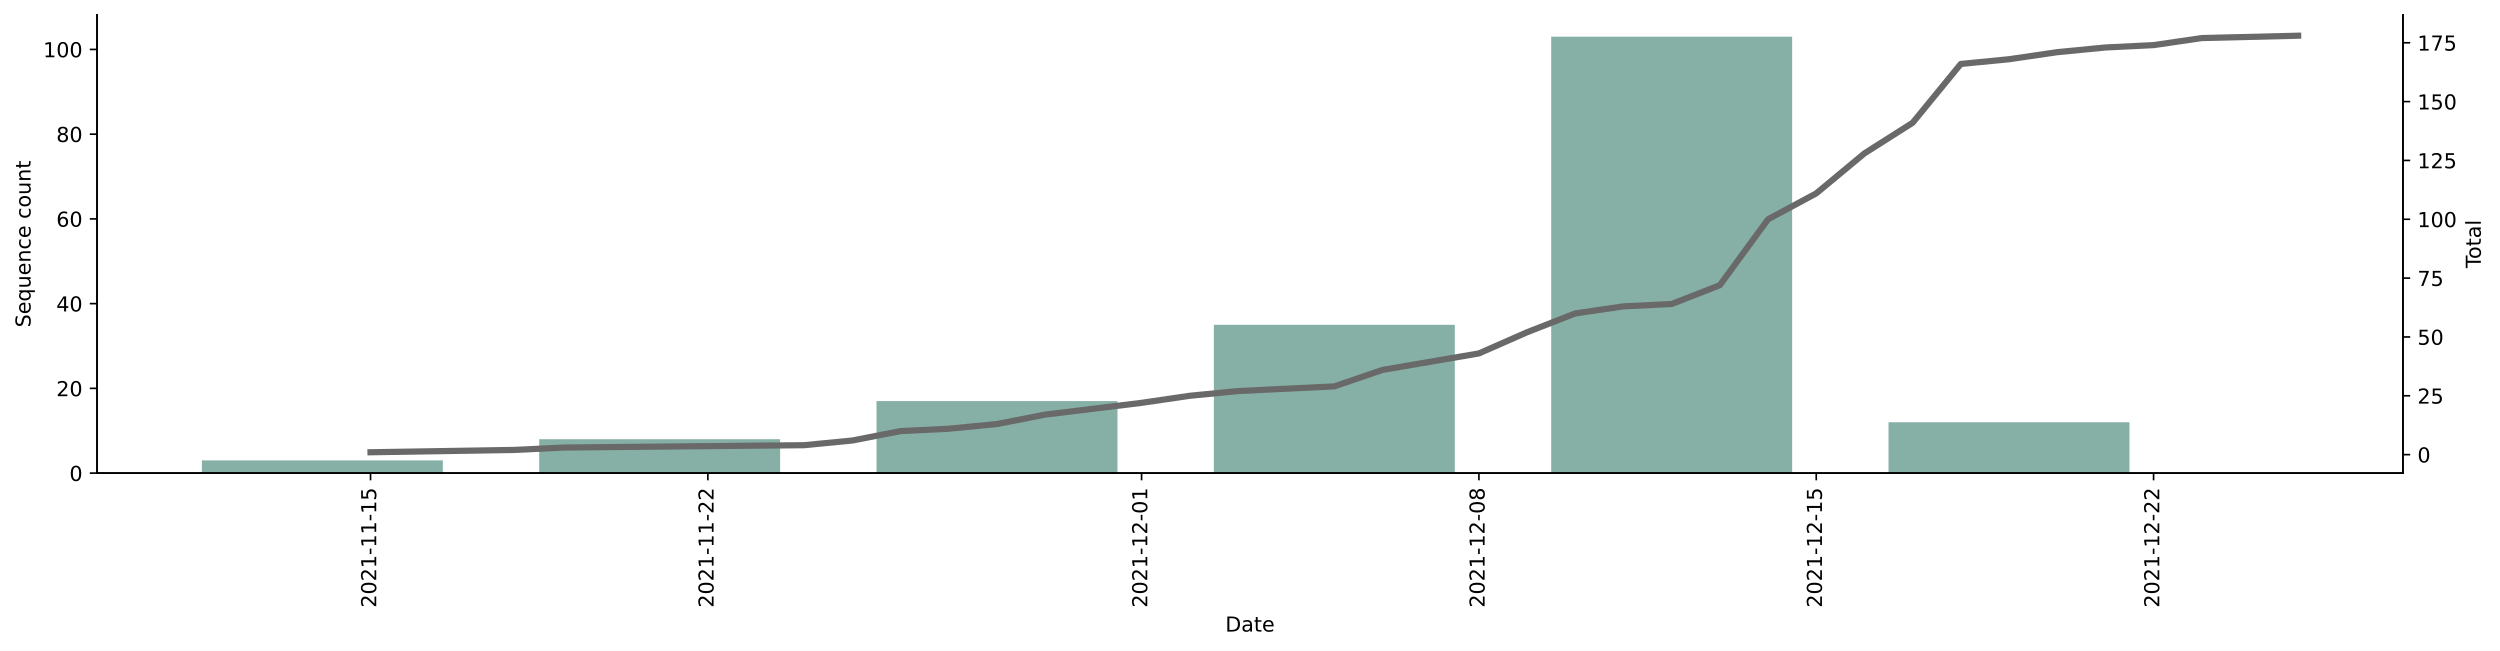
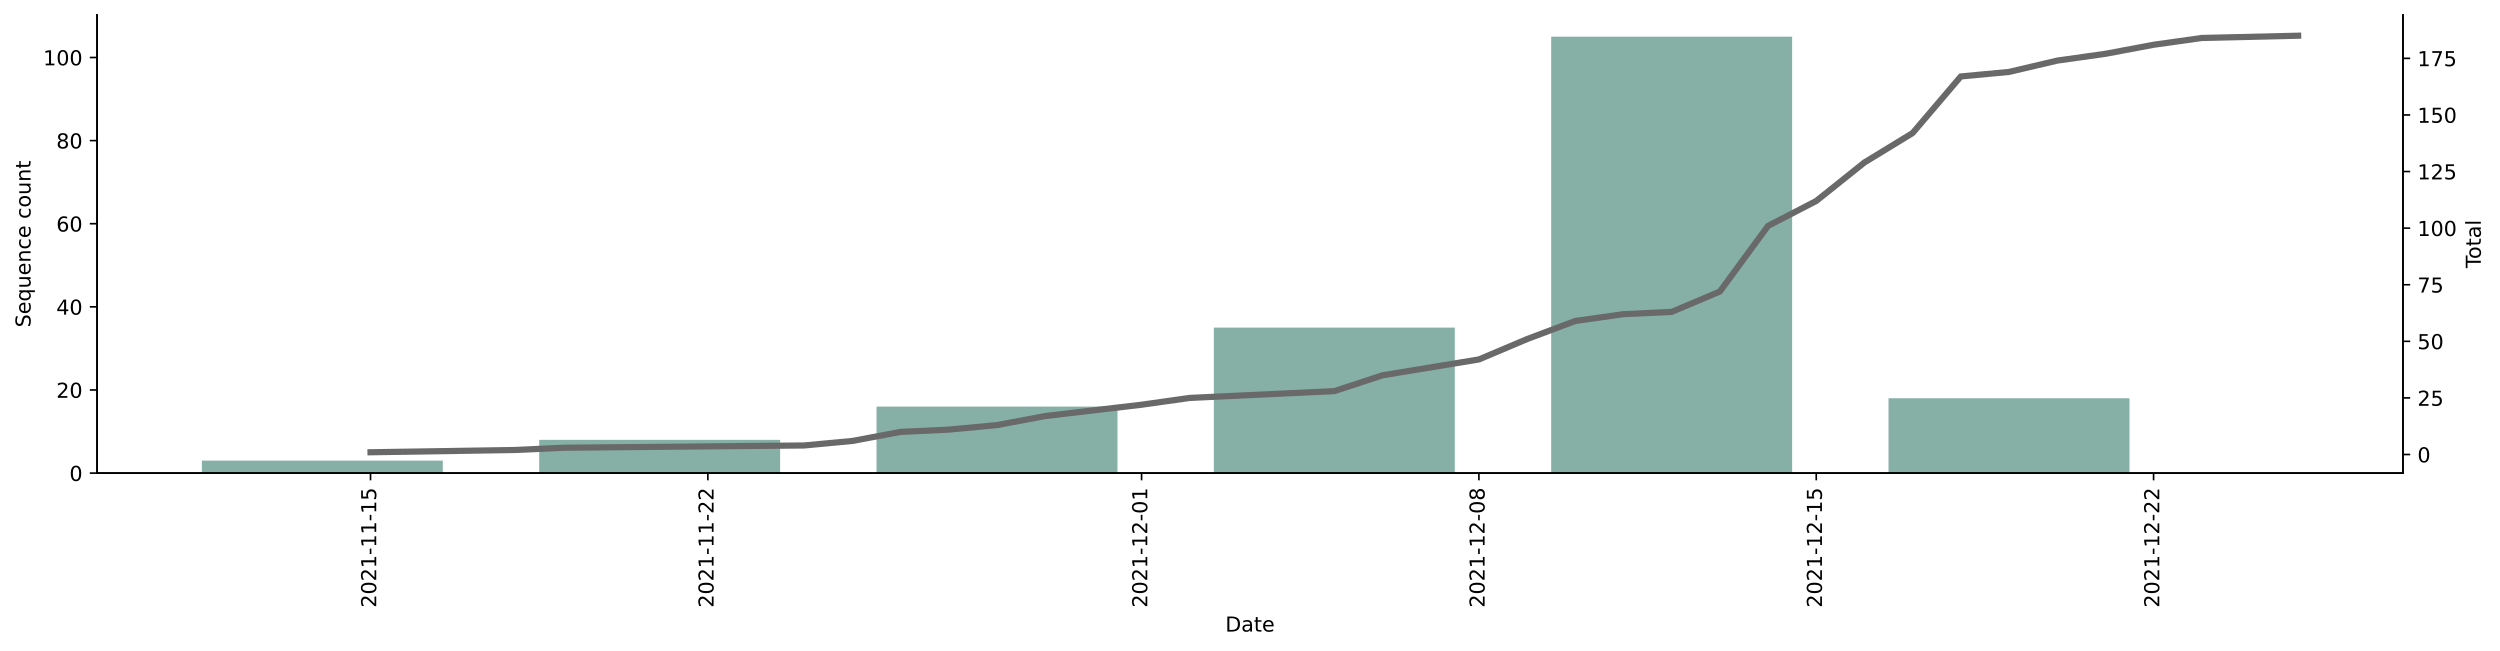
<svg xmlns="http://www.w3.org/2000/svg" xmlns:xlink="http://www.w3.org/1999/xlink" height="314.954pt" version="1.1" viewBox="0 0 1209.931 314.954" width="1209.931pt">
  <defs>
    <style type="text/css">*{stroke-linecap:butt;stroke-linejoin:round;}</style>
  </defs>
  <g id="figure_1">
    <g id="patch_1">
      <path d="M 0 314.954  L 1209.931 314.954  L 1209.931 0  L 0 0  z " style="fill:#ffffff;" />
    </g>
    <g id="axes_1">
      <g id="patch_2">
        <path d="M 46.966 228.96  L 1162.966 228.96  L 1162.966 7.2  L 46.966 7.2  z " style="fill:#ffffff;" />
      </g>
      <g id="patch_3">
-         <path clip-path="url(#pc49e35697b)" d="M 97.693 228.96  L 214.307 228.96  L 214.307 222.809  L 97.693 222.809  z " style="fill:#86b0a6;" />
+         <path clip-path="url(#p5a1420024f)" d="M 97.693 228.96  L 214.307 228.96  L 214.307 222.926  L 97.693 222.926  z " style="fill:#86b0a6;" />
      </g>
      <g id="patch_4">
-         <path clip-path="url(#pc49e35697b)" d="M 260.953 228.96  L 377.568 228.96  L 377.568 212.556  L 260.953 212.556  z " style="fill:#86b0a6;" />
+         <path clip-path="url(#p5a1420024f)" d="M 260.953 228.96  L 377.568 228.96  L 377.568 212.869  L 260.953 212.869  z " style="fill:#86b0a6;" />
      </g>
      <g id="patch_5">
-         <path clip-path="url(#pc49e35697b)" d="M 424.213 228.96  L 540.828 228.96  L 540.828 194.102  L 424.213 194.102  z " style="fill:#86b0a6;" />
+         <path clip-path="url(#p5a1420024f)" d="M 424.213 228.96  L 540.828 228.96  L 540.828 196.777  L 424.213 196.777  z " style="fill:#86b0a6;" />
      </g>
      <g id="patch_6">
-         <path clip-path="url(#pc49e35697b)" d="M 587.473 228.96  L 704.088 228.96  L 704.088 157.193  L 587.473 157.193  z " style="fill:#86b0a6;" />
+         <path clip-path="url(#p5a1420024f)" d="M 587.473 228.96  L 704.088 228.96  L 704.088 158.56  L 587.473 158.56  z " style="fill:#86b0a6;" />
      </g>
      <g id="patch_7">
-         <path clip-path="url(#pc49e35697b)" d="M 750.734 228.96  L 867.348 228.96  L 867.348 17.76  L 750.734 17.76  z " style="fill:#86b0a6;" />
+         <path clip-path="url(#p5a1420024f)" d="M 750.734 228.96  L 867.348 228.96  L 867.348 17.76  L 750.734 17.76  z " style="fill:#86b0a6;" />
      </g>
      <g id="patch_8">
-         <path clip-path="url(#pc49e35697b)" d="M 913.994 228.96  L 1030.608 228.96  L 1030.608 204.354  L 913.994 204.354  z " style="fill:#86b0a6;" />
+         <path clip-path="url(#p5a1420024f)" d="M 913.994 228.96  L 1030.608 228.96  L 1030.608 192.754  L 913.994 192.754  z " style="fill:#86b0a6;" />
      </g>
      <g id="matplotlib.axis_1">
        <g id="xtick_1">
          <g id="line2d_1">
            <defs>
-               <path d="M 0 0  L 0 3.5  " id="m6fca5c9e93" style="stroke:#000000;stroke-width:0.8;" />
-             </defs>
-             <g>
-               <use style="stroke:#000000;stroke-width:0.8;" x="179.323" xlink:href="#m6fca5c9e93" y="228.96" />
+               <path d="M 0 0  L 0 3.5  " id="mbfefe42513" style="stroke:#000000;stroke-width:0.8;" />
+             </defs>
+             <g>
+               <use style="stroke:#000000;stroke-width:0.8;" x="179.323" xlink:href="#mbfefe42513" y="228.96" />
            </g>
          </g>
          <g id="text_1">
            <g transform="translate(182.0824 294.0756)rotate(-90)scale(0.1 -0.1)">
              <defs>
                <path d="M 1228 531  L 3431 531  L 3431 0  L 469 0  L 469 531  Q 828 903 1448 1529  Q 2069 2156 2228 2338  Q 2531 2678 2651 2914  Q 2772 3150 2772 3378  Q 2772 3750 2511 3984  Q 2250 4219 1831 4219  Q 1534 4219 1204 4116  Q 875 4013 500 3803  L 500 4441  Q 881 4594 1212 4672  Q 1544 4750 1819 4750  Q 2544 4750 2975 4387  Q 3406 4025 3406 3419  Q 3406 3131 3298 2873  Q 3191 2616 2906 2266  Q 2828 2175 2409 1742  Q 1991 1309 1228 531  z " id="DejaVuSans-32" transform="scale(0.015625)" />
                <path d="M 2034 4250  Q 1547 4250 1301 3770  Q 1056 3291 1056 2328  Q 1056 1369 1301 889  Q 1547 409 2034 409  Q 2525 409 2770 889  Q 3016 1369 3016 2328  Q 3016 3291 2770 3770  Q 2525 4250 2034 4250  z M 2034 4750  Q 2819 4750 3233 4129  Q 3647 3509 3647 2328  Q 3647 1150 3233 529  Q 2819 -91 2034 -91  Q 1250 -91 836 529  Q 422 1150 422 2328  Q 422 3509 836 4129  Q 1250 4750 2034 4750  z " id="DejaVuSans-30" transform="scale(0.015625)" />
                <path d="M 794 531  L 1825 531  L 1825 4091  L 703 3866  L 703 4441  L 1819 4666  L 2450 4666  L 2450 531  L 3481 531  L 3481 0  L 794 0  L 794 531  z " id="DejaVuSans-31" transform="scale(0.015625)" />
                <path d="M 313 2009  L 1997 2009  L 1997 1497  L 313 1497  L 313 2009  z " id="DejaVuSans-2d" transform="scale(0.015625)" />
                <path d="M 691 4666  L 3169 4666  L 3169 4134  L 1269 4134  L 1269 2991  Q 1406 3038 1543 3061  Q 1681 3084 1819 3084  Q 2600 3084 3056 2656  Q 3513 2228 3513 1497  Q 3513 744 3044 326  Q 2575 -91 1722 -91  Q 1428 -91 1123 -41  Q 819 9 494 109  L 494 744  Q 775 591 1075 516  Q 1375 441 1709 441  Q 2250 441 2565 725  Q 2881 1009 2881 1497  Q 2881 1984 2565 2268  Q 2250 2553 1709 2553  Q 1456 2553 1204 2497  Q 953 2441 691 2322  L 691 4666  z " id="DejaVuSans-35" transform="scale(0.015625)" />
              </defs>
              <use xlink:href="#DejaVuSans-32" />
              <use x="63.623" xlink:href="#DejaVuSans-30" />
              <use x="127.246" xlink:href="#DejaVuSans-32" />
              <use x="190.869" xlink:href="#DejaVuSans-31" />
              <use x="254.492" xlink:href="#DejaVuSans-2d" />
              <use x="290.576" xlink:href="#DejaVuSans-31" />
              <use x="354.199" xlink:href="#DejaVuSans-31" />
              <use x="417.822" xlink:href="#DejaVuSans-2d" />
              <use x="453.906" xlink:href="#DejaVuSans-31" />
              <use x="517.529" xlink:href="#DejaVuSans-35" />
            </g>
          </g>
        </g>
        <g id="xtick_2">
          <g id="line2d_2">
            <g>
-               <use style="stroke:#000000;stroke-width:0.8;" x="342.583" xlink:href="#m6fca5c9e93" y="228.96" />
+               <use style="stroke:#000000;stroke-width:0.8;" x="342.583" xlink:href="#mbfefe42513" y="228.96" />
            </g>
          </g>
          <g id="text_2">
            <g transform="translate(345.3426 294.0756)rotate(-90)scale(0.1 -0.1)">
              <use xlink:href="#DejaVuSans-32" />
              <use x="63.623" xlink:href="#DejaVuSans-30" />
              <use x="127.246" xlink:href="#DejaVuSans-32" />
              <use x="190.869" xlink:href="#DejaVuSans-31" />
              <use x="254.492" xlink:href="#DejaVuSans-2d" />
              <use x="290.576" xlink:href="#DejaVuSans-31" />
              <use x="354.199" xlink:href="#DejaVuSans-31" />
              <use x="417.822" xlink:href="#DejaVuSans-2d" />
              <use x="453.906" xlink:href="#DejaVuSans-32" />
              <use x="517.529" xlink:href="#DejaVuSans-32" />
            </g>
          </g>
        </g>
        <g id="xtick_3">
          <g id="line2d_3">
            <g>
-               <use style="stroke:#000000;stroke-width:0.8;" x="552.489" xlink:href="#m6fca5c9e93" y="228.96" />
+               <use style="stroke:#000000;stroke-width:0.8;" x="552.489" xlink:href="#mbfefe42513" y="228.96" />
            </g>
          </g>
          <g id="text_3">
            <g transform="translate(555.2485 294.0756)rotate(-90)scale(0.1 -0.1)">
              <use xlink:href="#DejaVuSans-32" />
              <use x="63.623" xlink:href="#DejaVuSans-30" />
              <use x="127.246" xlink:href="#DejaVuSans-32" />
              <use x="190.869" xlink:href="#DejaVuSans-31" />
              <use x="254.492" xlink:href="#DejaVuSans-2d" />
              <use x="290.576" xlink:href="#DejaVuSans-31" />
              <use x="354.199" xlink:href="#DejaVuSans-32" />
              <use x="417.822" xlink:href="#DejaVuSans-2d" />
              <use x="453.906" xlink:href="#DejaVuSans-30" />
              <use x="517.529" xlink:href="#DejaVuSans-31" />
            </g>
          </g>
        </g>
        <g id="xtick_4">
          <g id="line2d_4">
            <g>
-               <use style="stroke:#000000;stroke-width:0.8;" x="715.749" xlink:href="#m6fca5c9e93" y="228.96" />
+               <use style="stroke:#000000;stroke-width:0.8;" x="715.749" xlink:href="#mbfefe42513" y="228.96" />
            </g>
          </g>
          <g id="text_4">
            <g transform="translate(718.5087 294.0756)rotate(-90)scale(0.1 -0.1)">
              <defs>
                <path d="M 2034 2216  Q 1584 2216 1326 1975  Q 1069 1734 1069 1313  Q 1069 891 1326 650  Q 1584 409 2034 409  Q 2484 409 2743 651  Q 3003 894 3003 1313  Q 3003 1734 2745 1975  Q 2488 2216 2034 2216  z M 1403 2484  Q 997 2584 770 2862  Q 544 3141 544 3541  Q 544 4100 942 4425  Q 1341 4750 2034 4750  Q 2731 4750 3128 4425  Q 3525 4100 3525 3541  Q 3525 3141 3298 2862  Q 3072 2584 2669 2484  Q 3125 2378 3379 2068  Q 3634 1759 3634 1313  Q 3634 634 3220 271  Q 2806 -91 2034 -91  Q 1263 -91 848 271  Q 434 634 434 1313  Q 434 1759 690 2068  Q 947 2378 1403 2484  z M 1172 3481  Q 1172 3119 1398 2916  Q 1625 2713 2034 2713  Q 2441 2713 2670 2916  Q 2900 3119 2900 3481  Q 2900 3844 2670 4047  Q 2441 4250 2034 4250  Q 1625 4250 1398 4047  Q 1172 3844 1172 3481  z " id="DejaVuSans-38" transform="scale(0.015625)" />
              </defs>
              <use xlink:href="#DejaVuSans-32" />
              <use x="63.623" xlink:href="#DejaVuSans-30" />
              <use x="127.246" xlink:href="#DejaVuSans-32" />
              <use x="190.869" xlink:href="#DejaVuSans-31" />
              <use x="254.492" xlink:href="#DejaVuSans-2d" />
              <use x="290.576" xlink:href="#DejaVuSans-31" />
              <use x="354.199" xlink:href="#DejaVuSans-32" />
              <use x="417.822" xlink:href="#DejaVuSans-2d" />
              <use x="453.906" xlink:href="#DejaVuSans-30" />
              <use x="517.529" xlink:href="#DejaVuSans-38" />
            </g>
          </g>
        </g>
        <g id="xtick_5">
          <g id="line2d_5">
            <g>
-               <use style="stroke:#000000;stroke-width:0.8;" x="879.01" xlink:href="#m6fca5c9e93" y="228.96" />
+               <use style="stroke:#000000;stroke-width:0.8;" x="879.01" xlink:href="#mbfefe42513" y="228.96" />
            </g>
          </g>
          <g id="text_5">
            <g transform="translate(881.7689 294.0756)rotate(-90)scale(0.1 -0.1)">
              <use xlink:href="#DejaVuSans-32" />
              <use x="63.623" xlink:href="#DejaVuSans-30" />
              <use x="127.246" xlink:href="#DejaVuSans-32" />
              <use x="190.869" xlink:href="#DejaVuSans-31" />
              <use x="254.492" xlink:href="#DejaVuSans-2d" />
              <use x="290.576" xlink:href="#DejaVuSans-31" />
              <use x="354.199" xlink:href="#DejaVuSans-32" />
              <use x="417.822" xlink:href="#DejaVuSans-2d" />
              <use x="453.906" xlink:href="#DejaVuSans-31" />
              <use x="517.529" xlink:href="#DejaVuSans-35" />
            </g>
          </g>
        </g>
        <g id="xtick_6">
          <g id="line2d_6">
            <g>
-               <use style="stroke:#000000;stroke-width:0.8;" x="1042.27" xlink:href="#m6fca5c9e93" y="228.96" />
+               <use style="stroke:#000000;stroke-width:0.8;" x="1042.27" xlink:href="#mbfefe42513" y="228.96" />
            </g>
          </g>
          <g id="text_6">
            <g transform="translate(1045.029 294.0756)rotate(-90)scale(0.1 -0.1)">
              <use xlink:href="#DejaVuSans-32" />
              <use x="63.623" xlink:href="#DejaVuSans-30" />
              <use x="127.246" xlink:href="#DejaVuSans-32" />
              <use x="190.869" xlink:href="#DejaVuSans-31" />
              <use x="254.492" xlink:href="#DejaVuSans-2d" />
              <use x="290.576" xlink:href="#DejaVuSans-31" />
              <use x="354.199" xlink:href="#DejaVuSans-32" />
              <use x="417.822" xlink:href="#DejaVuSans-2d" />
              <use x="453.906" xlink:href="#DejaVuSans-32" />
              <use x="517.529" xlink:href="#DejaVuSans-32" />
            </g>
          </g>
        </g>
        <g id="text_7">
          <g transform="translate(593.0148 305.6741)scale(0.1 -0.1)">
            <defs>
              <path d="M 1259 4147  L 1259 519  L 2022 519  Q 2988 519 3436 956  Q 3884 1394 3884 2338  Q 3884 3275 3436 3711  Q 2988 4147 2022 4147  L 1259 4147  z M 628 4666  L 1925 4666  Q 3281 4666 3915 4102  Q 4550 3538 4550 2338  Q 4550 1131 3912 565  Q 3275 0 1925 0  L 628 0  L 628 4666  z " id="DejaVuSans-44" transform="scale(0.015625)" />
              <path d="M 2194 1759  Q 1497 1759 1228 1600  Q 959 1441 959 1056  Q 959 750 1161 570  Q 1363 391 1709 391  Q 2188 391 2477 730  Q 2766 1069 2766 1631  L 2766 1759  L 2194 1759  z M 3341 1997  L 3341 0  L 2766 0  L 2766 531  Q 2569 213 2275 61  Q 1981 -91 1556 -91  Q 1019 -91 701 211  Q 384 513 384 1019  Q 384 1609 779 1909  Q 1175 2209 1959 2209  L 2766 2209  L 2766 2266  Q 2766 2663 2505 2880  Q 2244 3097 1772 3097  Q 1472 3097 1187 3025  Q 903 2953 641 2809  L 641 3341  Q 956 3463 1253 3523  Q 1550 3584 1831 3584  Q 2591 3584 2966 3190  Q 3341 2797 3341 1997  z " id="DejaVuSans-61" transform="scale(0.015625)" />
              <path d="M 1172 4494  L 1172 3500  L 2356 3500  L 2356 3053  L 1172 3053  L 1172 1153  Q 1172 725 1289 603  Q 1406 481 1766 481  L 2356 481  L 2356 0  L 1766 0  Q 1100 0 847 248  Q 594 497 594 1153  L 594 3053  L 172 3053  L 172 3500  L 594 3500  L 594 4494  L 1172 4494  z " id="DejaVuSans-74" transform="scale(0.015625)" />
              <path d="M 3597 1894  L 3597 1613  L 953 1613  Q 991 1019 1311 708  Q 1631 397 2203 397  Q 2534 397 2845 478  Q 3156 559 3463 722  L 3463 178  Q 3153 47 2828 -22  Q 2503 -91 2169 -91  Q 1331 -91 842 396  Q 353 884 353 1716  Q 353 2575 817 3079  Q 1281 3584 2069 3584  Q 2775 3584 3186 3129  Q 3597 2675 3597 1894  z M 3022 2063  Q 3016 2534 2758 2815  Q 2500 3097 2075 3097  Q 1594 3097 1305 2825  Q 1016 2553 972 2059  L 3022 2063  z " id="DejaVuSans-65" transform="scale(0.015625)" />
            </defs>
            <use xlink:href="#DejaVuSans-44" />
            <use x="77.002" xlink:href="#DejaVuSans-61" />
            <use x="138.281" xlink:href="#DejaVuSans-74" />
            <use x="177.49" xlink:href="#DejaVuSans-65" />
          </g>
        </g>
      </g>
      <g id="matplotlib.axis_2">
        <g id="ytick_1">
          <g id="line2d_7">
            <defs>
-               <path d="M 0 0  L -3.5 0  " id="m84ca55edd5" style="stroke:#000000;stroke-width:0.8;" />
-             </defs>
-             <g>
-               <use style="stroke:#000000;stroke-width:0.8;" x="46.966" xlink:href="#m84ca55edd5" y="228.96" />
+               <path d="M 0 0  L -3.5 0  " id="m4050f17efa" style="stroke:#000000;stroke-width:0.8;" />
+             </defs>
+             <g>
+               <use style="stroke:#000000;stroke-width:0.8;" x="46.966" xlink:href="#m4050f17efa" y="228.96" />
            </g>
          </g>
          <g id="text_8">
            <g transform="translate(33.60312 232.7592)scale(0.1 -0.1)">
              <use xlink:href="#DejaVuSans-30" />
            </g>
          </g>
        </g>
        <g id="ytick_2">
          <g id="line2d_8">
            <g>
-               <use style="stroke:#000000;stroke-width:0.8;" x="46.966" xlink:href="#m84ca55edd5" y="187.95" />
+               <use style="stroke:#000000;stroke-width:0.8;" x="46.966" xlink:href="#m4050f17efa" y="188.731" />
            </g>
          </g>
          <g id="text_9">
-             <g transform="translate(27.24063 191.7495)scale(0.1 -0.1)">
+             <g transform="translate(27.24063 192.5306)scale(0.1 -0.1)">
              <use xlink:href="#DejaVuSans-32" />
              <use x="63.623" xlink:href="#DejaVuSans-30" />
            </g>
          </g>
        </g>
        <g id="ytick_3">
          <g id="line2d_9">
            <g>
-               <use style="stroke:#000000;stroke-width:0.8;" x="46.966" xlink:href="#m84ca55edd5" y="146.941" />
+               <use style="stroke:#000000;stroke-width:0.8;" x="46.966" xlink:href="#m4050f17efa" y="148.503" />
            </g>
          </g>
          <g id="text_10">
-             <g transform="translate(27.24063 150.7398)scale(0.1 -0.1)">
+             <g transform="translate(27.24063 152.3021)scale(0.1 -0.1)">
              <defs>
                <path d="M 2419 4116  L 825 1625  L 2419 1625  L 2419 4116  z M 2253 4666  L 3047 4666  L 3047 1625  L 3713 1625  L 3713 1100  L 3047 1100  L 3047 0  L 2419 0  L 2419 1100  L 313 1100  L 313 1709  L 2253 4666  z " id="DejaVuSans-34" transform="scale(0.015625)" />
              </defs>
              <use xlink:href="#DejaVuSans-34" />
              <use x="63.623" xlink:href="#DejaVuSans-30" />
            </g>
          </g>
        </g>
        <g id="ytick_4">
          <g id="line2d_10">
            <g>
-               <use style="stroke:#000000;stroke-width:0.8;" x="46.966" xlink:href="#m84ca55edd5" y="105.931" />
+               <use style="stroke:#000000;stroke-width:0.8;" x="46.966" xlink:href="#m4050f17efa" y="108.274" />
            </g>
          </g>
          <g id="text_11">
-             <g transform="translate(27.24063 109.7301)scale(0.1 -0.1)">
+             <g transform="translate(27.24063 112.0735)scale(0.1 -0.1)">
              <defs>
                <path d="M 2113 2584  Q 1688 2584 1439 2293  Q 1191 2003 1191 1497  Q 1191 994 1439 701  Q 1688 409 2113 409  Q 2538 409 2786 701  Q 3034 994 3034 1497  Q 3034 2003 2786 2293  Q 2538 2584 2113 2584  z M 3366 4563  L 3366 3988  Q 3128 4100 2886 4159  Q 2644 4219 2406 4219  Q 1781 4219 1451 3797  Q 1122 3375 1075 2522  Q 1259 2794 1537 2939  Q 1816 3084 2150 3084  Q 2853 3084 3261 2657  Q 3669 2231 3669 1497  Q 3669 778 3244 343  Q 2819 -91 2113 -91  Q 1303 -91 875 529  Q 447 1150 447 2328  Q 447 3434 972 4092  Q 1497 4750 2381 4750  Q 2619 4750 2861 4703  Q 3103 4656 3366 4563  z " id="DejaVuSans-36" transform="scale(0.015625)" />
              </defs>
              <use xlink:href="#DejaVuSans-36" />
              <use x="63.623" xlink:href="#DejaVuSans-30" />
            </g>
          </g>
        </g>
        <g id="ytick_5">
          <g id="line2d_11">
            <g>
-               <use style="stroke:#000000;stroke-width:0.8;" x="46.966" xlink:href="#m84ca55edd5" y="64.921" />
+               <use style="stroke:#000000;stroke-width:0.8;" x="46.966" xlink:href="#m4050f17efa" y="68.046" />
            </g>
          </g>
          <g id="text_12">
-             <g transform="translate(27.24063 68.72038)scale(0.1 -0.1)">
+             <g transform="translate(27.24063 71.84493)scale(0.1 -0.1)">
              <use xlink:href="#DejaVuSans-38" />
              <use x="63.623" xlink:href="#DejaVuSans-30" />
            </g>
          </g>
        </g>
        <g id="ytick_6">
          <g id="line2d_12">
            <g>
-               <use style="stroke:#000000;stroke-width:0.8;" x="46.966" xlink:href="#m84ca55edd5" y="23.911" />
+               <use style="stroke:#000000;stroke-width:0.8;" x="46.966" xlink:href="#m4050f17efa" y="27.817" />
            </g>
          </g>
          <g id="text_13">
-             <g transform="translate(20.87813 27.71067)scale(0.1 -0.1)">
+             <g transform="translate(20.87813 31.61636)scale(0.1 -0.1)">
              <use xlink:href="#DejaVuSans-31" />
              <use x="63.623" xlink:href="#DejaVuSans-30" />
              <use x="127.246" xlink:href="#DejaVuSans-30" />
            </g>
          </g>
        </g>
        <g id="text_14">
          <g transform="translate(14.79844 158.4402)rotate(-90)scale(0.1 -0.1)">
            <defs>
              <path d="M 3425 4513  L 3425 3897  Q 3066 4069 2747 4153  Q 2428 4238 2131 4238  Q 1616 4238 1336 4038  Q 1056 3838 1056 3469  Q 1056 3159 1242 3001  Q 1428 2844 1947 2747  L 2328 2669  Q 3034 2534 3370 2195  Q 3706 1856 3706 1288  Q 3706 609 3251 259  Q 2797 -91 1919 -91  Q 1588 -91 1214 -16  Q 841 59 441 206  L 441 856  Q 825 641 1194 531  Q 1563 422 1919 422  Q 2459 422 2753 634  Q 3047 847 3047 1241  Q 3047 1584 2836 1778  Q 2625 1972 2144 2069  L 1759 2144  Q 1053 2284 737 2584  Q 422 2884 422 3419  Q 422 4038 858 4394  Q 1294 4750 2059 4750  Q 2388 4750 2728 4690  Q 3069 4631 3425 4513  z " id="DejaVuSans-53" transform="scale(0.015625)" />
              <path d="M 947 1747  Q 947 1113 1208 752  Q 1469 391 1925 391  Q 2381 391 2643 752  Q 2906 1113 2906 1747  Q 2906 2381 2643 2742  Q 2381 3103 1925 3103  Q 1469 3103 1208 2742  Q 947 2381 947 1747  z M 2906 525  Q 2725 213 2448 61  Q 2172 -91 1784 -91  Q 1150 -91 751 415  Q 353 922 353 1747  Q 353 2572 751 3078  Q 1150 3584 1784 3584  Q 2172 3584 2448 3432  Q 2725 3281 2906 2969  L 2906 3500  L 3481 3500  L 3481 -1331  L 2906 -1331  L 2906 525  z " id="DejaVuSans-71" transform="scale(0.015625)" />
              <path d="M 544 1381  L 544 3500  L 1119 3500  L 1119 1403  Q 1119 906 1312 657  Q 1506 409 1894 409  Q 2359 409 2629 706  Q 2900 1003 2900 1516  L 2900 3500  L 3475 3500  L 3475 0  L 2900 0  L 2900 538  Q 2691 219 2414 64  Q 2138 -91 1772 -91  Q 1169 -91 856 284  Q 544 659 544 1381  z M 1991 3584  L 1991 3584  z " id="DejaVuSans-75" transform="scale(0.015625)" />
              <path d="M 3513 2113  L 3513 0  L 2938 0  L 2938 2094  Q 2938 2591 2744 2837  Q 2550 3084 2163 3084  Q 1697 3084 1428 2787  Q 1159 2491 1159 1978  L 1159 0  L 581 0  L 581 3500  L 1159 3500  L 1159 2956  Q 1366 3272 1645 3428  Q 1925 3584 2291 3584  Q 2894 3584 3203 3211  Q 3513 2838 3513 2113  z " id="DejaVuSans-6e" transform="scale(0.015625)" />
              <path d="M 3122 3366  L 3122 2828  Q 2878 2963 2633 3030  Q 2388 3097 2138 3097  Q 1578 3097 1268 2742  Q 959 2388 959 1747  Q 959 1106 1268 751  Q 1578 397 2138 397  Q 2388 397 2633 464  Q 2878 531 3122 666  L 3122 134  Q 2881 22 2623 -34  Q 2366 -91 2075 -91  Q 1284 -91 818 406  Q 353 903 353 1747  Q 353 2603 823 3093  Q 1294 3584 2113 3584  Q 2378 3584 2631 3529  Q 2884 3475 3122 3366  z " id="DejaVuSans-63" transform="scale(0.015625)" />
              <path id="DejaVuSans-20" transform="scale(0.015625)" />
              <path d="M 1959 3097  Q 1497 3097 1228 2736  Q 959 2375 959 1747  Q 959 1119 1226 758  Q 1494 397 1959 397  Q 2419 397 2687 759  Q 2956 1122 2956 1747  Q 2956 2369 2687 2733  Q 2419 3097 1959 3097  z M 1959 3584  Q 2709 3584 3137 3096  Q 3566 2609 3566 1747  Q 3566 888 3137 398  Q 2709 -91 1959 -91  Q 1206 -91 779 398  Q 353 888 353 1747  Q 353 2609 779 3096  Q 1206 3584 1959 3584  z " id="DejaVuSans-6f" transform="scale(0.015625)" />
            </defs>
            <use xlink:href="#DejaVuSans-53" />
            <use x="63.477" xlink:href="#DejaVuSans-65" />
            <use x="125" xlink:href="#DejaVuSans-71" />
            <use x="188.477" xlink:href="#DejaVuSans-75" />
            <use x="251.855" xlink:href="#DejaVuSans-65" />
            <use x="313.379" xlink:href="#DejaVuSans-6e" />
            <use x="376.758" xlink:href="#DejaVuSans-63" />
            <use x="431.738" xlink:href="#DejaVuSans-65" />
            <use x="493.262" xlink:href="#DejaVuSans-20" />
            <use x="525.049" xlink:href="#DejaVuSans-63" />
            <use x="580.029" xlink:href="#DejaVuSans-6f" />
            <use x="641.211" xlink:href="#DejaVuSans-75" />
            <use x="704.59" xlink:href="#DejaVuSans-6e" />
            <use x="767.969" xlink:href="#DejaVuSans-74" />
          </g>
        </g>
      </g>
      <g id="patch_9">
        <path d="M 46.966 228.96  L 46.966 7.2  " style="fill:none;stroke:#000000;stroke-linecap:square;stroke-linejoin:miter;stroke-width:0.8;" />
      </g>
      <g id="patch_10">
        <path d="M 1162.966 228.96  L 1162.966 7.2  " style="fill:none;stroke:#000000;stroke-linecap:square;stroke-linejoin:miter;stroke-width:0.8;" />
      </g>
      <g id="patch_11">
        <path d="M 46.966 228.96  L 1162.966 228.96  " style="fill:none;stroke:#000000;stroke-linecap:square;stroke-linejoin:miter;stroke-width:0.8;" />
      </g>
    </g>
    <g id="axes_2">
      <g id="matplotlib.axis_3">
        <g id="ytick_7">
          <g id="line2d_13">
            <defs>
-               <path d="M 0 0  L 3.5 0  " id="m852c77f5f2" style="stroke:#000000;stroke-width:0.8;" />
-             </defs>
-             <g>
-               <use style="stroke:#000000;stroke-width:0.8;" x="1162.966" xlink:href="#m852c77f5f2" y="220.019" />
+               <path d="M 0 0  L 3.5 0  " id="m8bd4d428fa" style="stroke:#000000;stroke-width:0.8;" />
+             </defs>
+             <g>
+               <use style="stroke:#000000;stroke-width:0.8;" x="1162.966" xlink:href="#m8bd4d428fa" y="219.976" />
            </g>
          </g>
          <g id="text_15">
-             <g transform="translate(1169.966 223.8182)scale(0.1 -0.1)">
+             <g transform="translate(1169.966 223.7749)scale(0.1 -0.1)">
              <use xlink:href="#DejaVuSans-30" />
            </g>
          </g>
        </g>
        <g id="ytick_8">
          <g id="line2d_14">
            <g>
-               <use style="stroke:#000000;stroke-width:0.8;" x="1162.966" xlink:href="#m852c77f5f2" y="191.544" />
+               <use style="stroke:#000000;stroke-width:0.8;" x="1162.966" xlink:href="#m8bd4d428fa" y="192.584" />
            </g>
          </g>
          <g id="text_16">
-             <g transform="translate(1169.966 195.3436)scale(0.1 -0.1)">
+             <g transform="translate(1169.966 196.3836)scale(0.1 -0.1)">
              <use xlink:href="#DejaVuSans-32" />
              <use x="63.623" xlink:href="#DejaVuSans-35" />
            </g>
          </g>
        </g>
        <g id="ytick_9">
          <g id="line2d_15">
            <g>
-               <use style="stroke:#000000;stroke-width:0.8;" x="1162.966" xlink:href="#m852c77f5f2" y="163.07" />
+               <use style="stroke:#000000;stroke-width:0.8;" x="1162.966" xlink:href="#m8bd4d428fa" y="165.193" />
            </g>
          </g>
          <g id="text_17">
-             <g transform="translate(1169.966 166.869)scale(0.1 -0.1)">
+             <g transform="translate(1169.966 168.9923)scale(0.1 -0.1)">
              <use xlink:href="#DejaVuSans-35" />
              <use x="63.623" xlink:href="#DejaVuSans-30" />
            </g>
          </g>
        </g>
        <g id="ytick_10">
          <g id="line2d_16">
            <g>
-               <use style="stroke:#000000;stroke-width:0.8;" x="1162.966" xlink:href="#m852c77f5f2" y="134.595" />
+               <use style="stroke:#000000;stroke-width:0.8;" x="1162.966" xlink:href="#m8bd4d428fa" y="137.802" />
            </g>
          </g>
          <g id="text_18">
-             <g transform="translate(1169.966 138.3945)scale(0.1 -0.1)">
+             <g transform="translate(1169.966 141.601)scale(0.1 -0.1)">
              <defs>
                <path d="M 525 4666  L 3525 4666  L 3525 4397  L 1831 0  L 1172 0  L 2766 4134  L 525 4134  L 525 4666  z " id="DejaVuSans-37" transform="scale(0.015625)" />
              </defs>
              <use xlink:href="#DejaVuSans-37" />
              <use x="63.623" xlink:href="#DejaVuSans-35" />
            </g>
          </g>
        </g>
        <g id="ytick_11">
          <g id="line2d_17">
            <g>
-               <use style="stroke:#000000;stroke-width:0.8;" x="1162.966" xlink:href="#m852c77f5f2" y="106.121" />
+               <use style="stroke:#000000;stroke-width:0.8;" x="1162.966" xlink:href="#m8bd4d428fa" y="110.41" />
            </g>
          </g>
          <g id="text_19">
-             <g transform="translate(1169.966 109.9199)scale(0.1 -0.1)">
+             <g transform="translate(1169.966 114.2097)scale(0.1 -0.1)">
              <use xlink:href="#DejaVuSans-31" />
              <use x="63.623" xlink:href="#DejaVuSans-30" />
              <use x="127.246" xlink:href="#DejaVuSans-30" />
            </g>
          </g>
        </g>
        <g id="ytick_12">
          <g id="line2d_18">
            <g>
-               <use style="stroke:#000000;stroke-width:0.8;" x="1162.966" xlink:href="#m852c77f5f2" y="77.646" />
+               <use style="stroke:#000000;stroke-width:0.8;" x="1162.966" xlink:href="#m8bd4d428fa" y="83.019" />
            </g>
          </g>
          <g id="text_20">
-             <g transform="translate(1169.966 81.44532)scale(0.1 -0.1)">
+             <g transform="translate(1169.966 86.81835)scale(0.1 -0.1)">
              <use xlink:href="#DejaVuSans-31" />
              <use x="63.623" xlink:href="#DejaVuSans-32" />
              <use x="127.246" xlink:href="#DejaVuSans-35" />
            </g>
          </g>
        </g>
        <g id="ytick_13">
          <g id="line2d_19">
            <g>
-               <use style="stroke:#000000;stroke-width:0.8;" x="1162.966" xlink:href="#m852c77f5f2" y="49.172" />
+               <use style="stroke:#000000;stroke-width:0.8;" x="1162.966" xlink:href="#m8bd4d428fa" y="55.628" />
            </g>
          </g>
          <g id="text_21">
-             <g transform="translate(1169.966 52.97074)scale(0.1 -0.1)">
+             <g transform="translate(1169.966 59.42704)scale(0.1 -0.1)">
              <use xlink:href="#DejaVuSans-31" />
              <use x="63.623" xlink:href="#DejaVuSans-35" />
              <use x="127.246" xlink:href="#DejaVuSans-30" />
            </g>
          </g>
        </g>
        <g id="ytick_14">
          <g id="line2d_20">
            <g>
-               <use style="stroke:#000000;stroke-width:0.8;" x="1162.966" xlink:href="#m852c77f5f2" y="20.697" />
+               <use style="stroke:#000000;stroke-width:0.8;" x="1162.966" xlink:href="#m8bd4d428fa" y="28.237" />
            </g>
          </g>
          <g id="text_22">
-             <g transform="translate(1169.966 24.49617)scale(0.1 -0.1)">
+             <g transform="translate(1169.966 32.03574)scale(0.1 -0.1)">
              <use xlink:href="#DejaVuSans-31" />
              <use x="63.623" xlink:href="#DejaVuSans-37" />
              <use x="127.246" xlink:href="#DejaVuSans-35" />
            </g>
          </g>
        </g>
        <g id="text_23">
          <g transform="translate(1200.652 129.7566)rotate(-90)scale(0.1 -0.1)">
            <defs>
              <path d="M -19 4666  L 3928 4666  L 3928 4134  L 2272 4134  L 2272 0  L 1638 0  L 1638 4134  L -19 4134  L -19 4666  z " id="DejaVuSans-54" transform="scale(0.015625)" />
              <path d="M 603 4863  L 1178 4863  L 1178 0  L 603 0  L 603 4863  z " id="DejaVuSans-6c" transform="scale(0.015625)" />
            </defs>
            <use xlink:href="#DejaVuSans-54" />
            <use x="44.084" xlink:href="#DejaVuSans-6f" />
            <use x="105.266" xlink:href="#DejaVuSans-74" />
            <use x="144.475" xlink:href="#DejaVuSans-61" />
            <use x="205.754" xlink:href="#DejaVuSans-6c" />
          </g>
        </g>
      </g>
      <g id="line2d_21">
-         <path clip-path="url(#pc49e35697b)" d="M 179.323 218.88  L 249.292 217.741  L 272.615 216.602  L 389.229 215.463  L 412.552 213.185  L 435.875 208.629  L 459.198 207.49  L 482.52 205.212  L 505.843 200.656  L 552.489 194.961  L 575.812 191.544  L 599.135 189.266  L 622.458 188.127  L 645.781 186.988  L 669.104 179.016  L 715.749 171.043  L 739.072 160.792  L 762.395 151.68  L 785.718 148.263  L 809.041 147.124  L 832.364 138.012  L 855.687 106.121  L 879.01 93.592  L 902.332 74.229  L 925.655 59.422  L 948.978 30.948  L 972.301 28.67  L 995.624 25.253  L 1018.947 22.975  L 1042.27 21.836  L 1065.593 18.419  L 1112.238 17.28  " style="fill:none;stroke:#696969;stroke-linecap:square;stroke-width:3;" />
+         <path clip-path="url(#p5a1420024f)" d="M 179.323 218.88  L 249.292 217.784  L 272.615 216.689  L 389.229 215.593  L 412.552 213.402  L 435.875 209.019  L 459.198 207.923  L 482.52 205.732  L 505.843 201.35  L 552.489 195.871  L 575.812 192.584  L 599.135 191.489  L 622.458 190.393  L 645.781 189.297  L 669.104 181.628  L 715.749 173.958  L 739.072 164.097  L 762.395 155.332  L 785.718 152.045  L 809.041 150.95  L 832.364 141.089  L 855.687 109.315  L 879.01 97.263  L 902.332 78.637  L 925.655 64.393  L 948.978 37.002  L 972.301 34.81  L 995.624 29.332  L 1018.947 26.045  L 1042.27 21.663  L 1065.593 18.376  L 1112.238 17.28  " style="fill:none;stroke:#696969;stroke-linecap:square;stroke-width:3;" />
      </g>
      <g id="patch_12">
        <path d="M 46.966 228.96  L 46.966 7.2  " style="fill:none;stroke:#000000;stroke-linecap:square;stroke-linejoin:miter;stroke-width:0.8;" />
      </g>
      <g id="patch_13">
        <path d="M 1162.966 228.96  L 1162.966 7.2  " style="fill:none;stroke:#000000;stroke-linecap:square;stroke-linejoin:miter;stroke-width:0.8;" />
      </g>
      <g id="patch_14">
        <path d="M 46.966 228.96  L 1162.966 228.96  " style="fill:none;stroke:#000000;stroke-linecap:square;stroke-linejoin:miter;stroke-width:0.8;" />
      </g>
    </g>
  </g>
  <defs>
-     <clipPath id="pc49e35697b">
+     <clipPath id="p5a1420024f">
      <rect height="221.76" width="1116" x="46.966" y="7.2" />
    </clipPath>
  </defs>
</svg>
